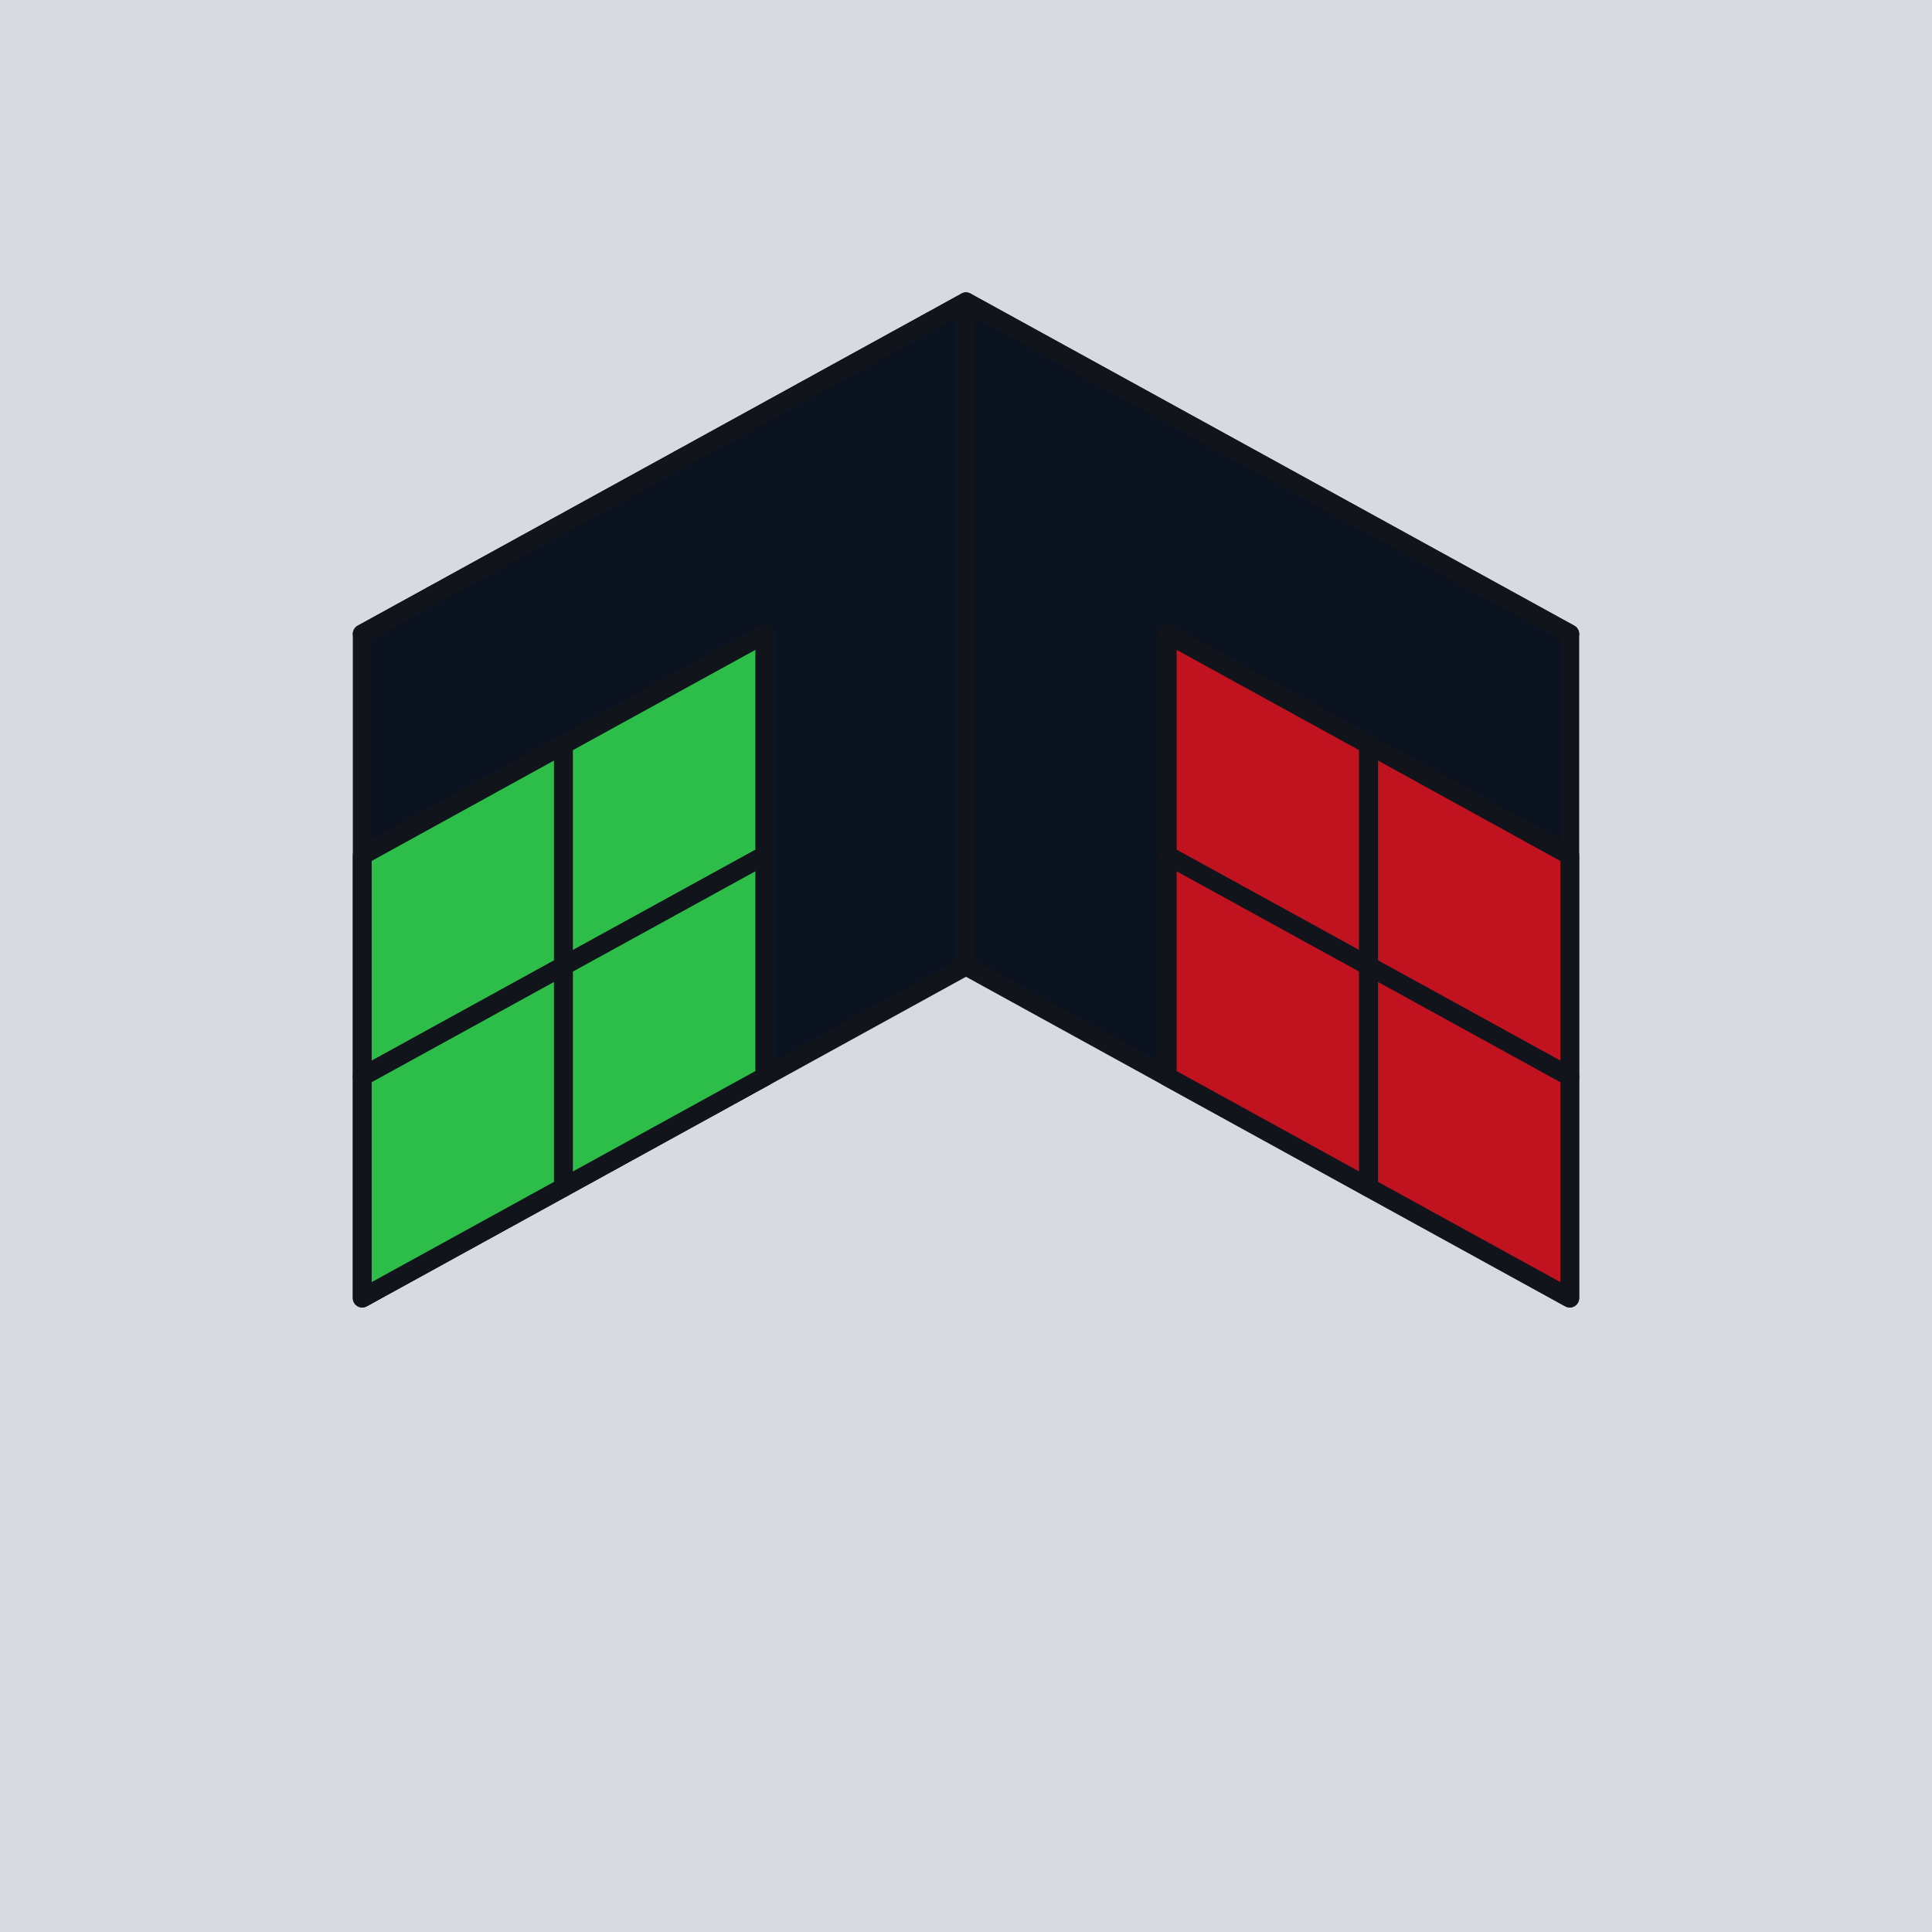
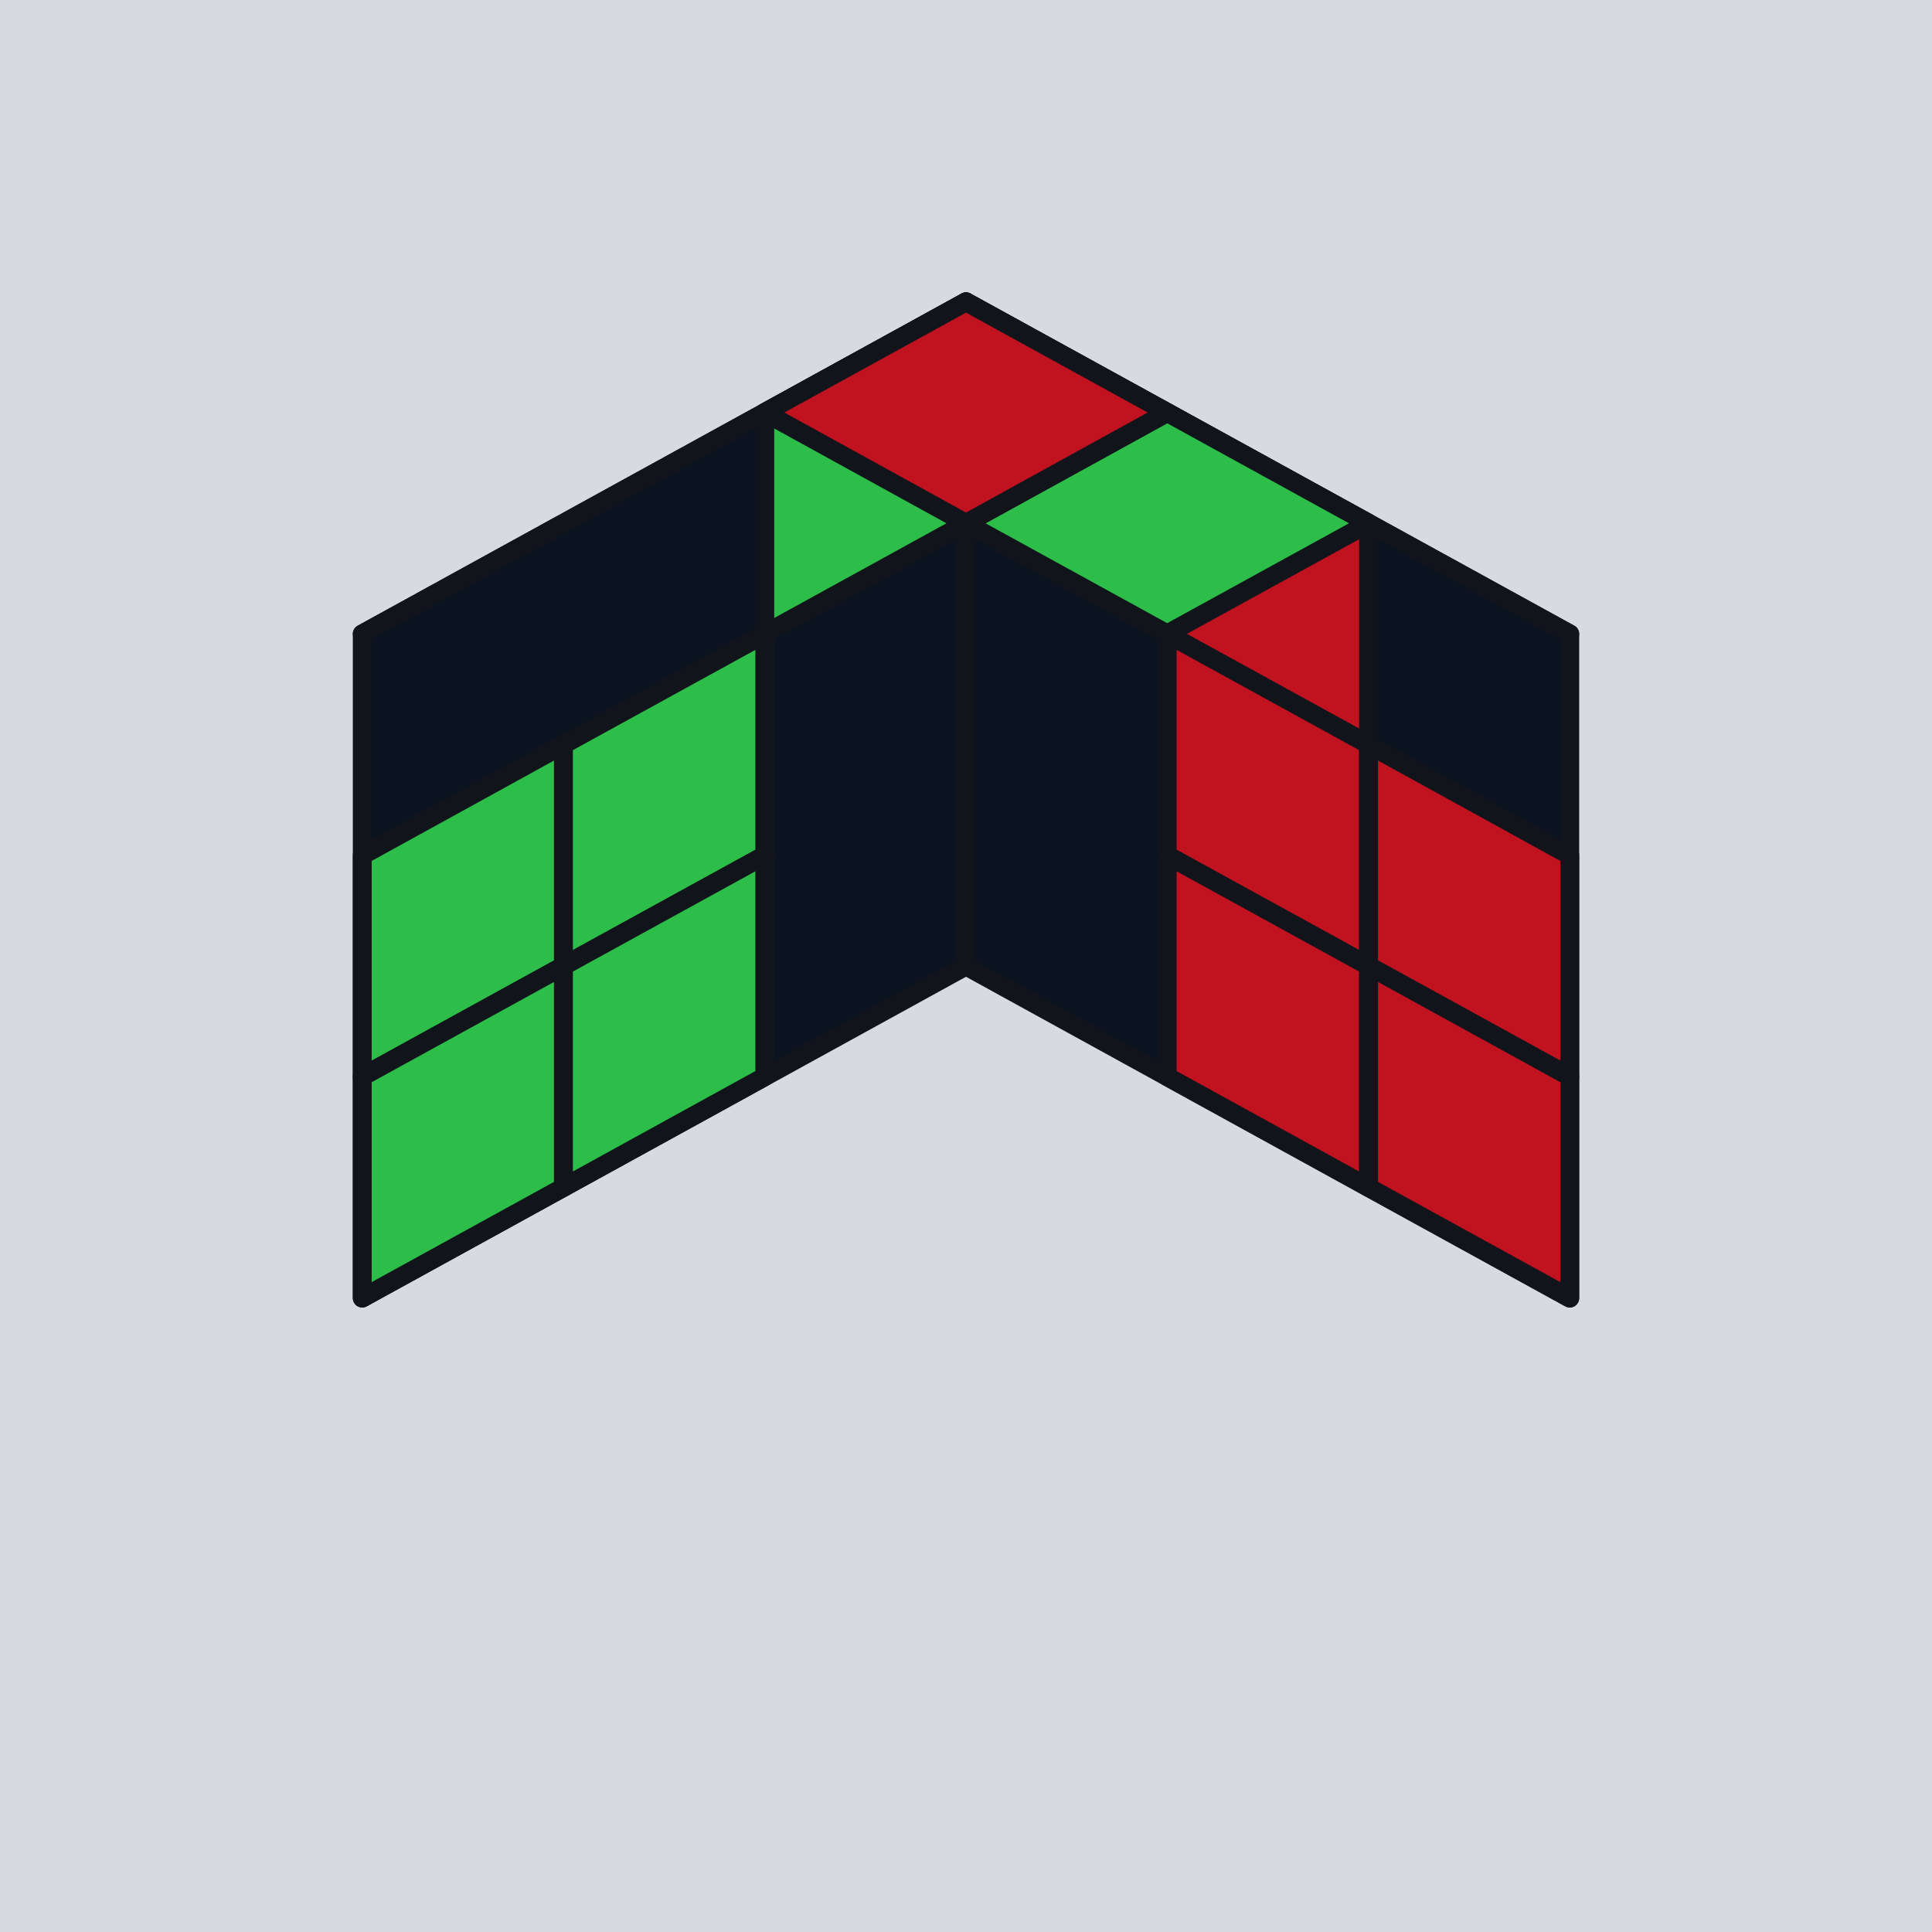
<svg xmlns="http://www.w3.org/2000/svg" viewBox="0 0 128 128">
  <rect x="0" y="0" width="128" height="128" fill="#D8DADF" />
  <polygon points="64.00,64.00 104.00,42.00 64.00,20.00 24.00,42.00" fill="#0B1220" stroke="#11151B" stroke-width="1.25" stroke-linejoin="round" />
  <polygon points="24.00,42.00 64.00,20.00 64.00,64.00 24.00,86.00" fill="#0B1220" stroke="#11151B" stroke-width="1.25" stroke-linejoin="round" />
  <polygon points="64.00,20.00 104.00,42.00 104.00,86.00 64.00,64.00" fill="#0B1220" stroke="#11151B" stroke-width="1.25" stroke-linejoin="round" />
+   <polygon points="50.67,27.33 64.00,20.00 64.00,34.67 50.67,42.00" fill="#2DBE4A" stroke="#11151B" stroke-width="1.25" stroke-linejoin="round" />
  <polygon points="24.00,56.67 37.33,49.33 37.33,64.00 24.00,71.33" fill="#2DBE4A" stroke="#11151B" stroke-width="1.25" stroke-linejoin="round" />
  <polygon points="37.33,49.33 50.67,42.00 50.67,56.67 37.33,64.00" fill="#2DBE4A" stroke="#11151B" stroke-width="1.25" stroke-linejoin="round" />
  <polygon points="24.00,71.33 37.33,64.00 37.33,78.67 24.00,86.00" fill="#2DBE4A" stroke="#11151B" stroke-width="1.25" stroke-linejoin="round" />
  <polygon points="37.33,64.00 50.67,56.67 50.67,71.33 37.33,78.67" fill="#2DBE4A" stroke="#11151B" stroke-width="1.25" stroke-linejoin="round" />
+   <polygon points="64.00,20.00 77.33,27.33 77.33,42.00 64.00,34.67" fill="#F4F4F4" stroke="#11151B" stroke-width="1.25" stroke-linejoin="round" />
+   <polygon points="77.33,27.33 90.67,34.67 90.67,49.33 77.33,42.00" fill="#C1121F" stroke="#11151B" stroke-width="1.25" stroke-linejoin="round" />
  <polygon points="77.33,42.00 90.67,49.33 90.67,64.00 77.33,56.67" fill="#C1121F" stroke="#11151B" stroke-width="1.25" stroke-linejoin="round" />
  <polygon points="90.67,49.33 104.00,56.67 104.00,71.33 90.67,64.00" fill="#C1121F" stroke="#11151B" stroke-width="1.25" stroke-linejoin="round" />
  <polygon points="77.33,56.67 90.67,64.00 90.67,78.67 77.33,71.33" fill="#C1121F" stroke="#11151B" stroke-width="1.25" stroke-linejoin="round" />
  <polygon points="90.67,64.00 104.00,71.33 104.00,86.00 90.67,78.67" fill="#C1121F" stroke="#11151B" stroke-width="1.25" stroke-linejoin="round" />
+   <polygon points="77.33,42.00 90.67,34.67 77.33,27.33 64.00,34.67" fill="#2DBE4A" stroke="#11151B" stroke-width="1.25" stroke-linejoin="round" />
+   <polygon points="64.00,34.67 77.33,27.33 64.00,20.00 50.67,27.33" fill="#C1121F" stroke="#11151B" stroke-width="1.25" stroke-linejoin="round" />
</svg>
